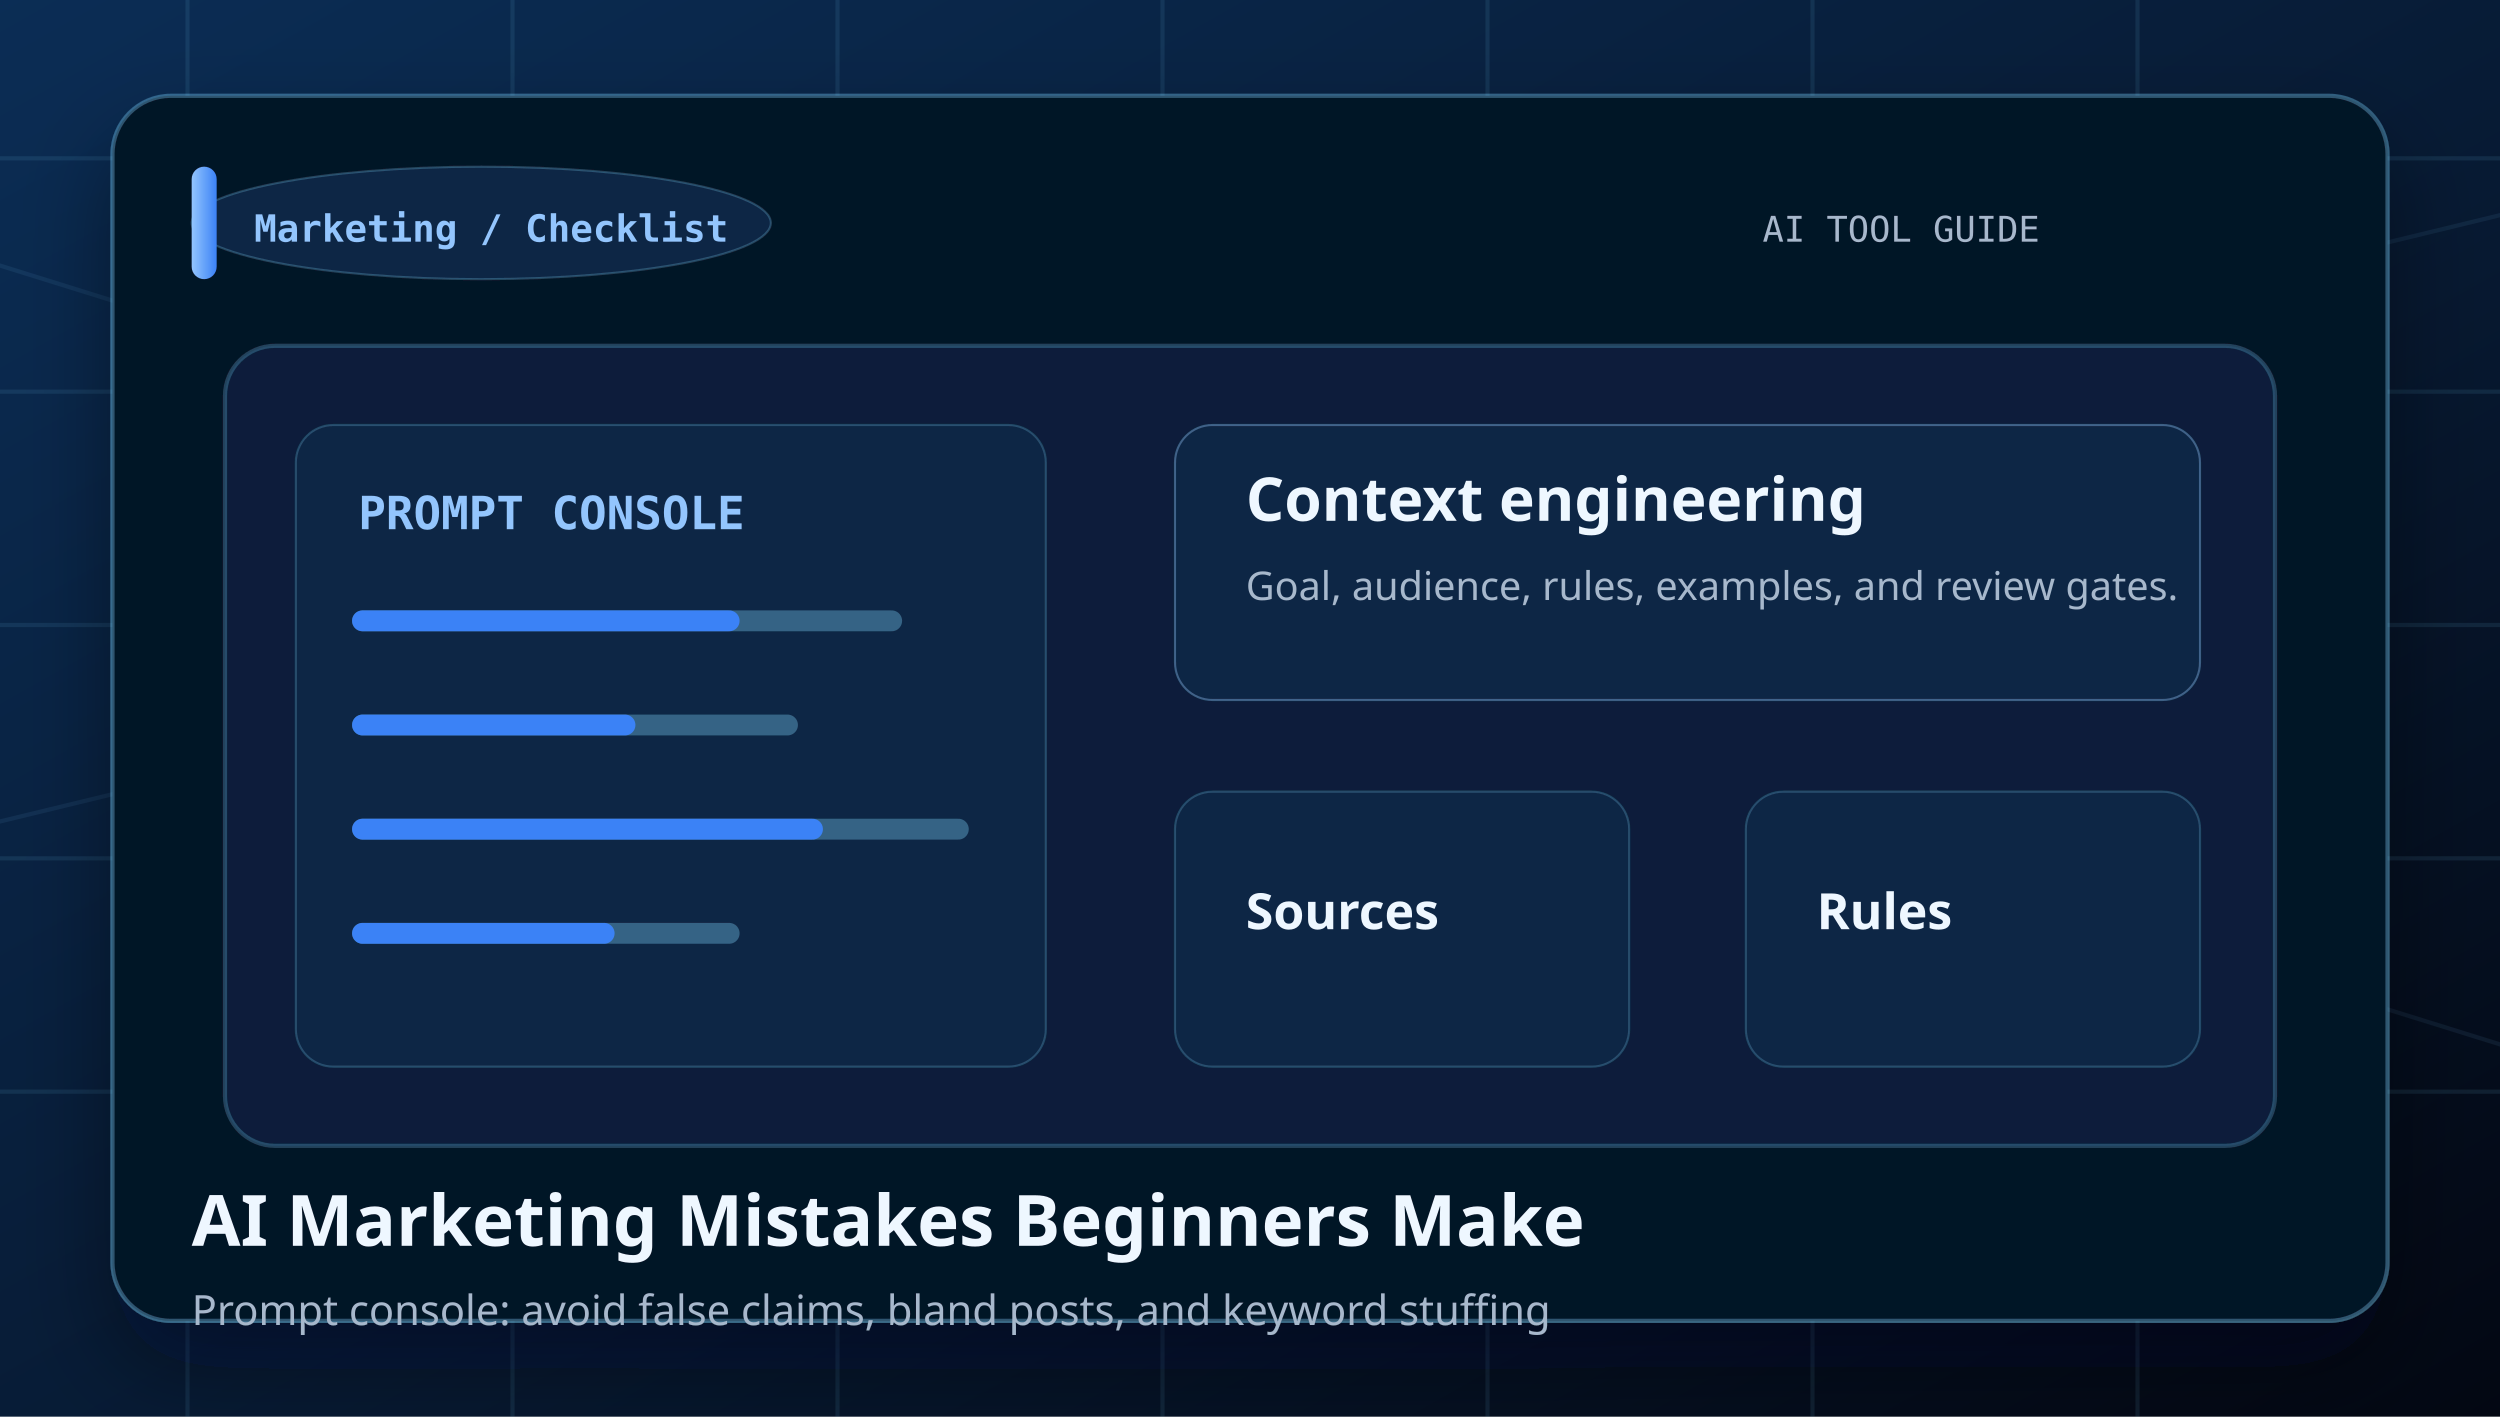
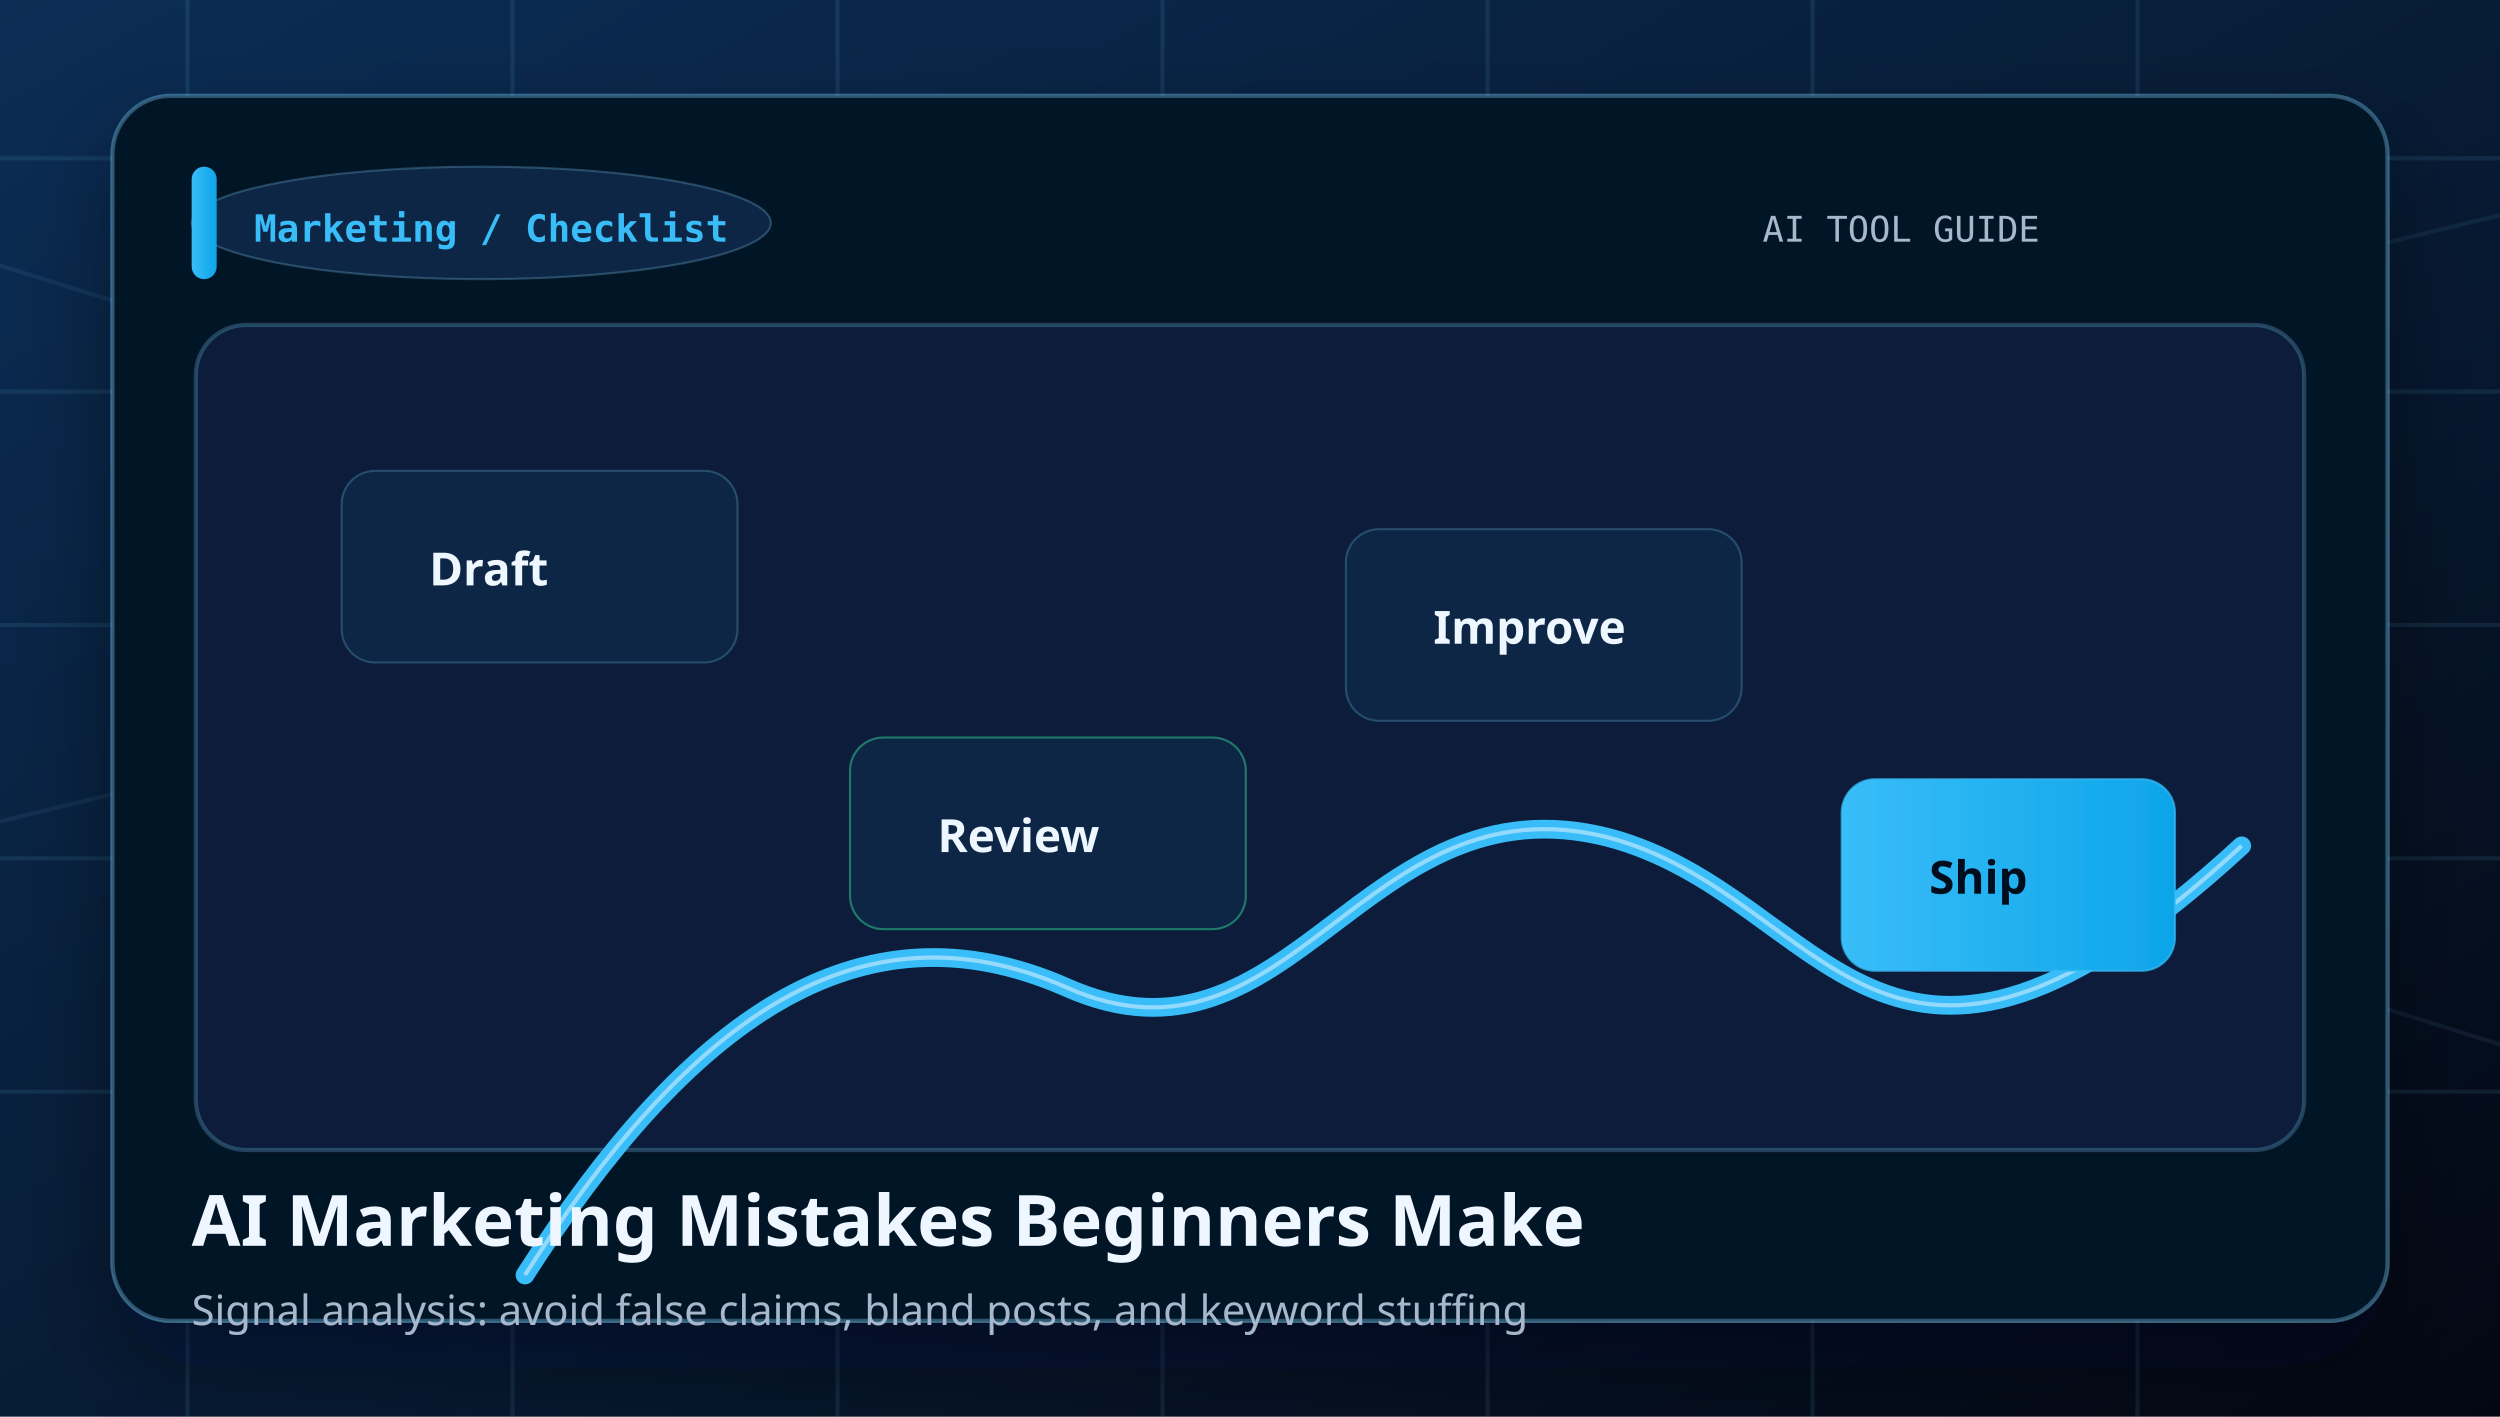
<svg xmlns="http://www.w3.org/2000/svg" width="1200" height="680" viewBox="0 0 1200 680" role="img" aria-labelledby="title desc">
  <defs>
    <linearGradient id="articleBg" x1="0" x2="1" y1="0" y2="1">
      <stop offset="0" stop-color="#0b2d55" />
      <stop offset=".56" stop-color="#071a33" />
      <stop offset="1" stop-color="#030712" />
    </linearGradient>
    <linearGradient id="articleAccent" x1="0" x2="1">
-       <stop offset="0" stop-color="#93c5fd" />
-       <stop offset="1" stop-color="#3b82f6" />
+       <stop offset="0" stop-color="#38bdf8" />
+       <stop offset="1" stop-color="#0ea5e9" />
    </linearGradient>
    <filter id="articleShadow" x="-20%" y="-20%" width="140%" height="140%">
      <feDropShadow dx="0" dy="22" stdDeviation="22" flood-color="#020617" flood-opacity=".42" />
    </filter>
  </defs>
  <rect width="1200" height="680" fill="url(#articleBg)" />
  <path d="M0 76h1200M0 188h1200M0 300h1200M0 412h1200M0 524h1200M90 0v680M246 0v680M402 0v680M558 0v680M714 0v680M870 0v680M1026 0v680" stroke="#7dd3fc" stroke-width="2" opacity=".10" />
  <path d="M-24 120L1260 520M-40 404L1230 96" stroke="#7dd3fc" stroke-width="2" stroke-opacity=".08" />
  <g filter="url(#articleShadow)">
    <rect x="54" y="46" width="1092" height="588" rx="28" fill="#061426" stroke="#7dd3fc" stroke-opacity=".34" stroke-width="2" />
    <rect x="92" y="80" width="278" height="54" rx="999" fill="#0f2745" stroke="#7dd3fc" stroke-opacity=".26" />
    <rect x="92" y="80" width="12" height="54" rx="6" fill="url(#articleAccent)" />
-     <text x="122" y="116" font-family="Cascadia Mono,Consolas,monospace" font-size="18" font-weight="800" fill="#93c5fd">Marketing / Checklist</text>
+     <text x="122" y="116" font-family="Cascadia Mono,Consolas,monospace" font-size="18" font-weight="800" fill="#38bdf8">Marketing / Checklist</text>
    <text x="846" y="116" font-family="Cascadia Mono,Consolas,monospace" font-size="17" fill="#a7b8cc">AI TOOL GUIDE</text>
-     <g transform="translate(108 166)">
-       <rect width="984" height="384" rx="24" fill="#081f3a" stroke="#7dd3fc" stroke-opacity=".25" stroke-width="2" />
-       <rect x="34" y="38" width="360" height="308" rx="18" fill="#0f2745" stroke="#7dd3fc" stroke-opacity=".24" />
-       <text x="64" y="88" font-family="Cascadia Mono,Consolas,monospace" font-size="22" font-weight="800" fill="#93c5fd">PROMPT CONSOLE</text>
-       <path d="M66 132h254M66 182h204M66 232h286M66 282h176" stroke="#7dd3fc" stroke-width="10" stroke-linecap="round" stroke-opacity=".35" />
-       <path d="M66 132h176M66 182h126M66 232h216M66 282h116" stroke="#3b82f6" stroke-width="10" stroke-linecap="round" />
-       <rect x="456" y="38" width="492" height="132" rx="18" fill="#0f2745" stroke="#93c5fd" stroke-opacity=".38" />
-       <text x="490" y="84" font-family="Segoe UI,Trebuchet MS,sans-serif" font-size="29" font-weight="800" fill="#eef7ff">Context engineering</text>
-       <text x="490" y="122" font-family="Segoe UI,Trebuchet MS,sans-serif" font-size="19" fill="#a7b8cc">Goal, audience, rules, examples, and review gates.</text>
-       <rect x="456" y="214" width="218" height="132" rx="18" fill="#0f2745" stroke="#7dd3fc" stroke-opacity=".24" />
-       <rect x="730" y="214" width="218" height="132" rx="18" fill="#0f2745" stroke="#7dd3fc" stroke-opacity=".24" />
-       <text x="490" y="280" font-family="Segoe UI,Trebuchet MS,sans-serif" font-size="24" font-weight="800" fill="#eef7ff">Sources</text>
-       <text x="764" y="280" font-family="Segoe UI,Trebuchet MS,sans-serif" font-size="24" font-weight="800" fill="#eef7ff">Rules</text>
+     <g transform="translate(94 156)">
+       <rect width="1012" height="396" rx="24" fill="#081f3a" stroke="#7dd3fc" stroke-opacity=".25" stroke-width="2" />
+       <path d="M158 456C236 334 318 274 418 318C526 366 560 216 678 246C784 274 808 410 982 250" fill="none" stroke="#38bdf8" stroke-width="9" stroke-linecap="round" />
+       <path d="M158 456C236 334 318 274 418 318C526 366 560 216 678 246C784 274 808 410 982 250" fill="none" stroke="#e0f2fe" stroke-width="2" stroke-opacity=".55" />
+       <g font-family="Segoe UI,Trebuchet MS,sans-serif" font-size="22" font-weight="800">
+         <rect x="70" y="70" width="190" height="92" rx="16" fill="#0f2745" stroke="#7dd3fc" stroke-opacity=".24" />
+         <text x="112" y="125" fill="#eef7ff">Draft</text>
+         <rect x="314" y="198" width="190" height="92" rx="16" fill="#0f2745" stroke="#34d399" stroke-opacity=".50" />
+         <text x="356" y="253" fill="#eef7ff">Review</text>
+         <rect x="552" y="98" width="190" height="92" rx="16" fill="#0f2745" stroke="#7dd3fc" stroke-opacity=".24" />
+         <text x="594" y="153" fill="#eef7ff">Improve</text>
+         <rect x="790" y="218" width="160" height="92" rx="16" fill="url(#articleAccent)" stroke="#38bdf8" stroke-opacity=".70" />
+         <text x="832" y="273" fill="#03101f">Ship</text>
+       </g>
    </g>
    <text x="92" y="598" font-family="Segoe UI,Trebuchet MS,sans-serif" font-size="34" font-weight="800" fill="#eef7ff">AI Marketing Mistakes Beginners Make</text>
-     <text x="92" y="636" font-family="Segoe UI,Trebuchet MS,sans-serif" font-size="20" fill="#a7b8cc">Prompt console: avoid false claims, bland posts, and keyword stuffing</text>
+     <text x="92" y="636" font-family="Segoe UI,Trebuchet MS,sans-serif" font-size="20" fill="#a7b8cc">Signal analysis: avoid false claims, bland posts, and keyword stuffing</text>
  </g>
</svg>
